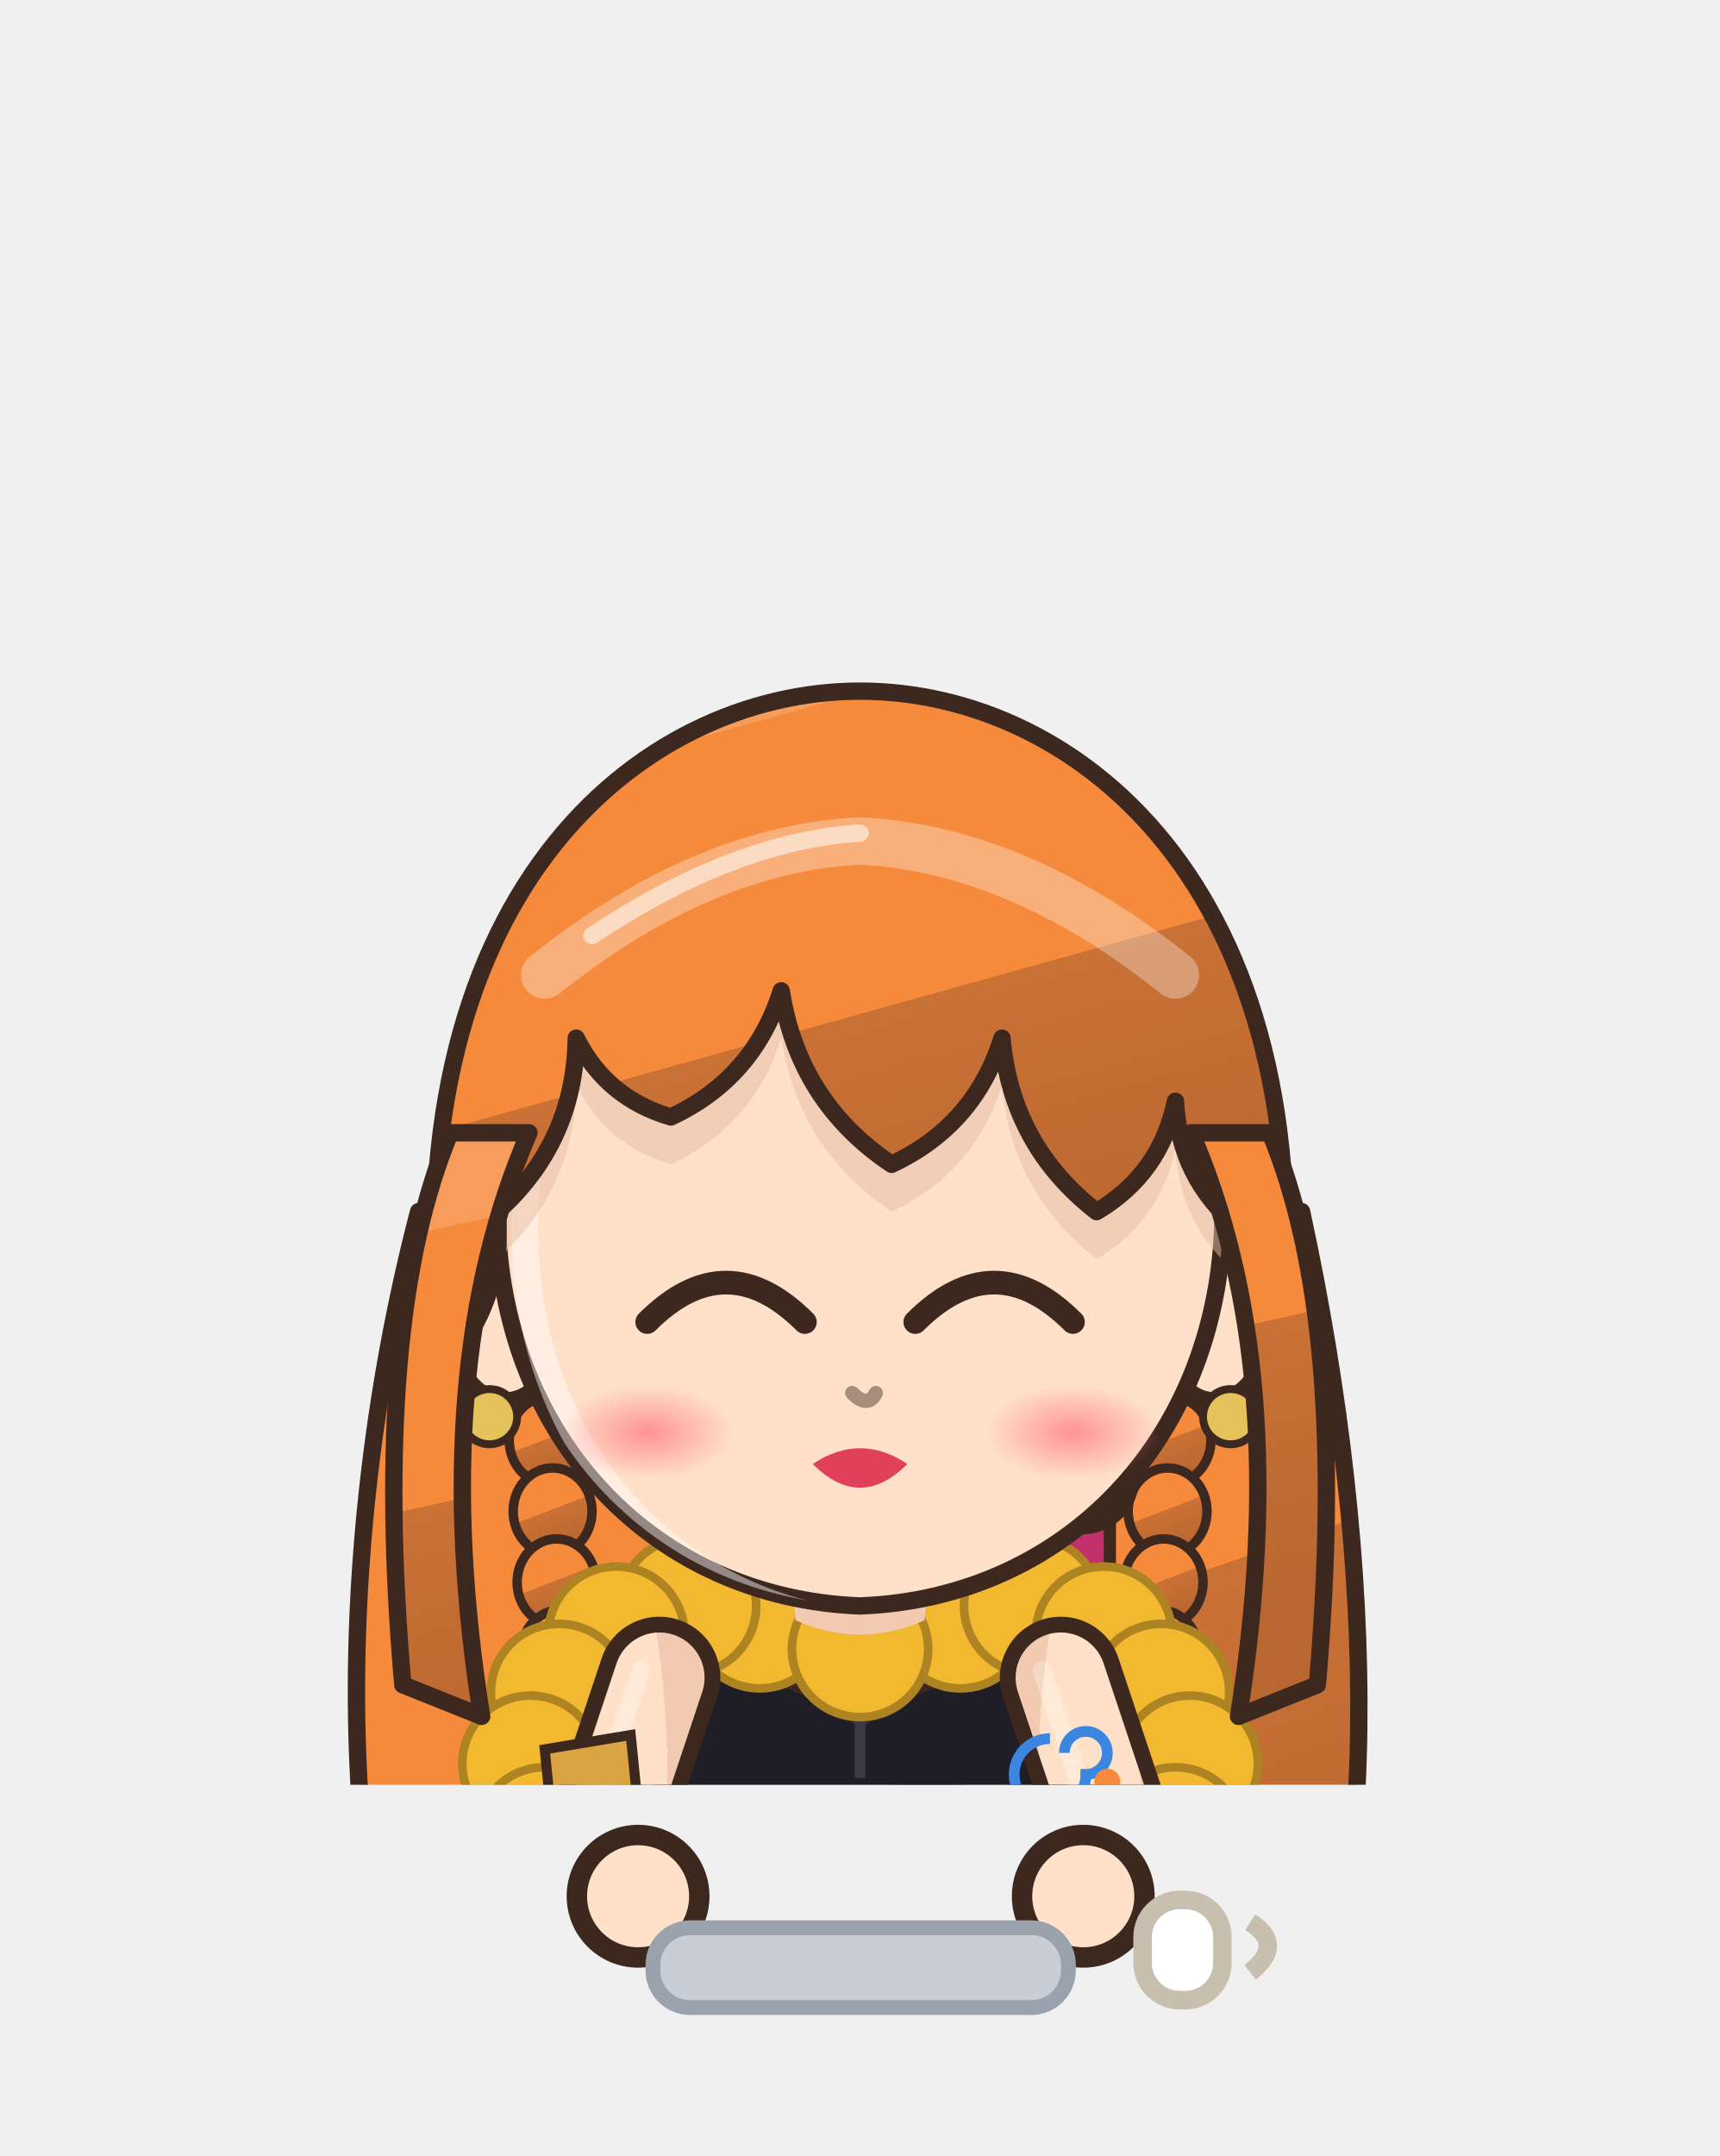
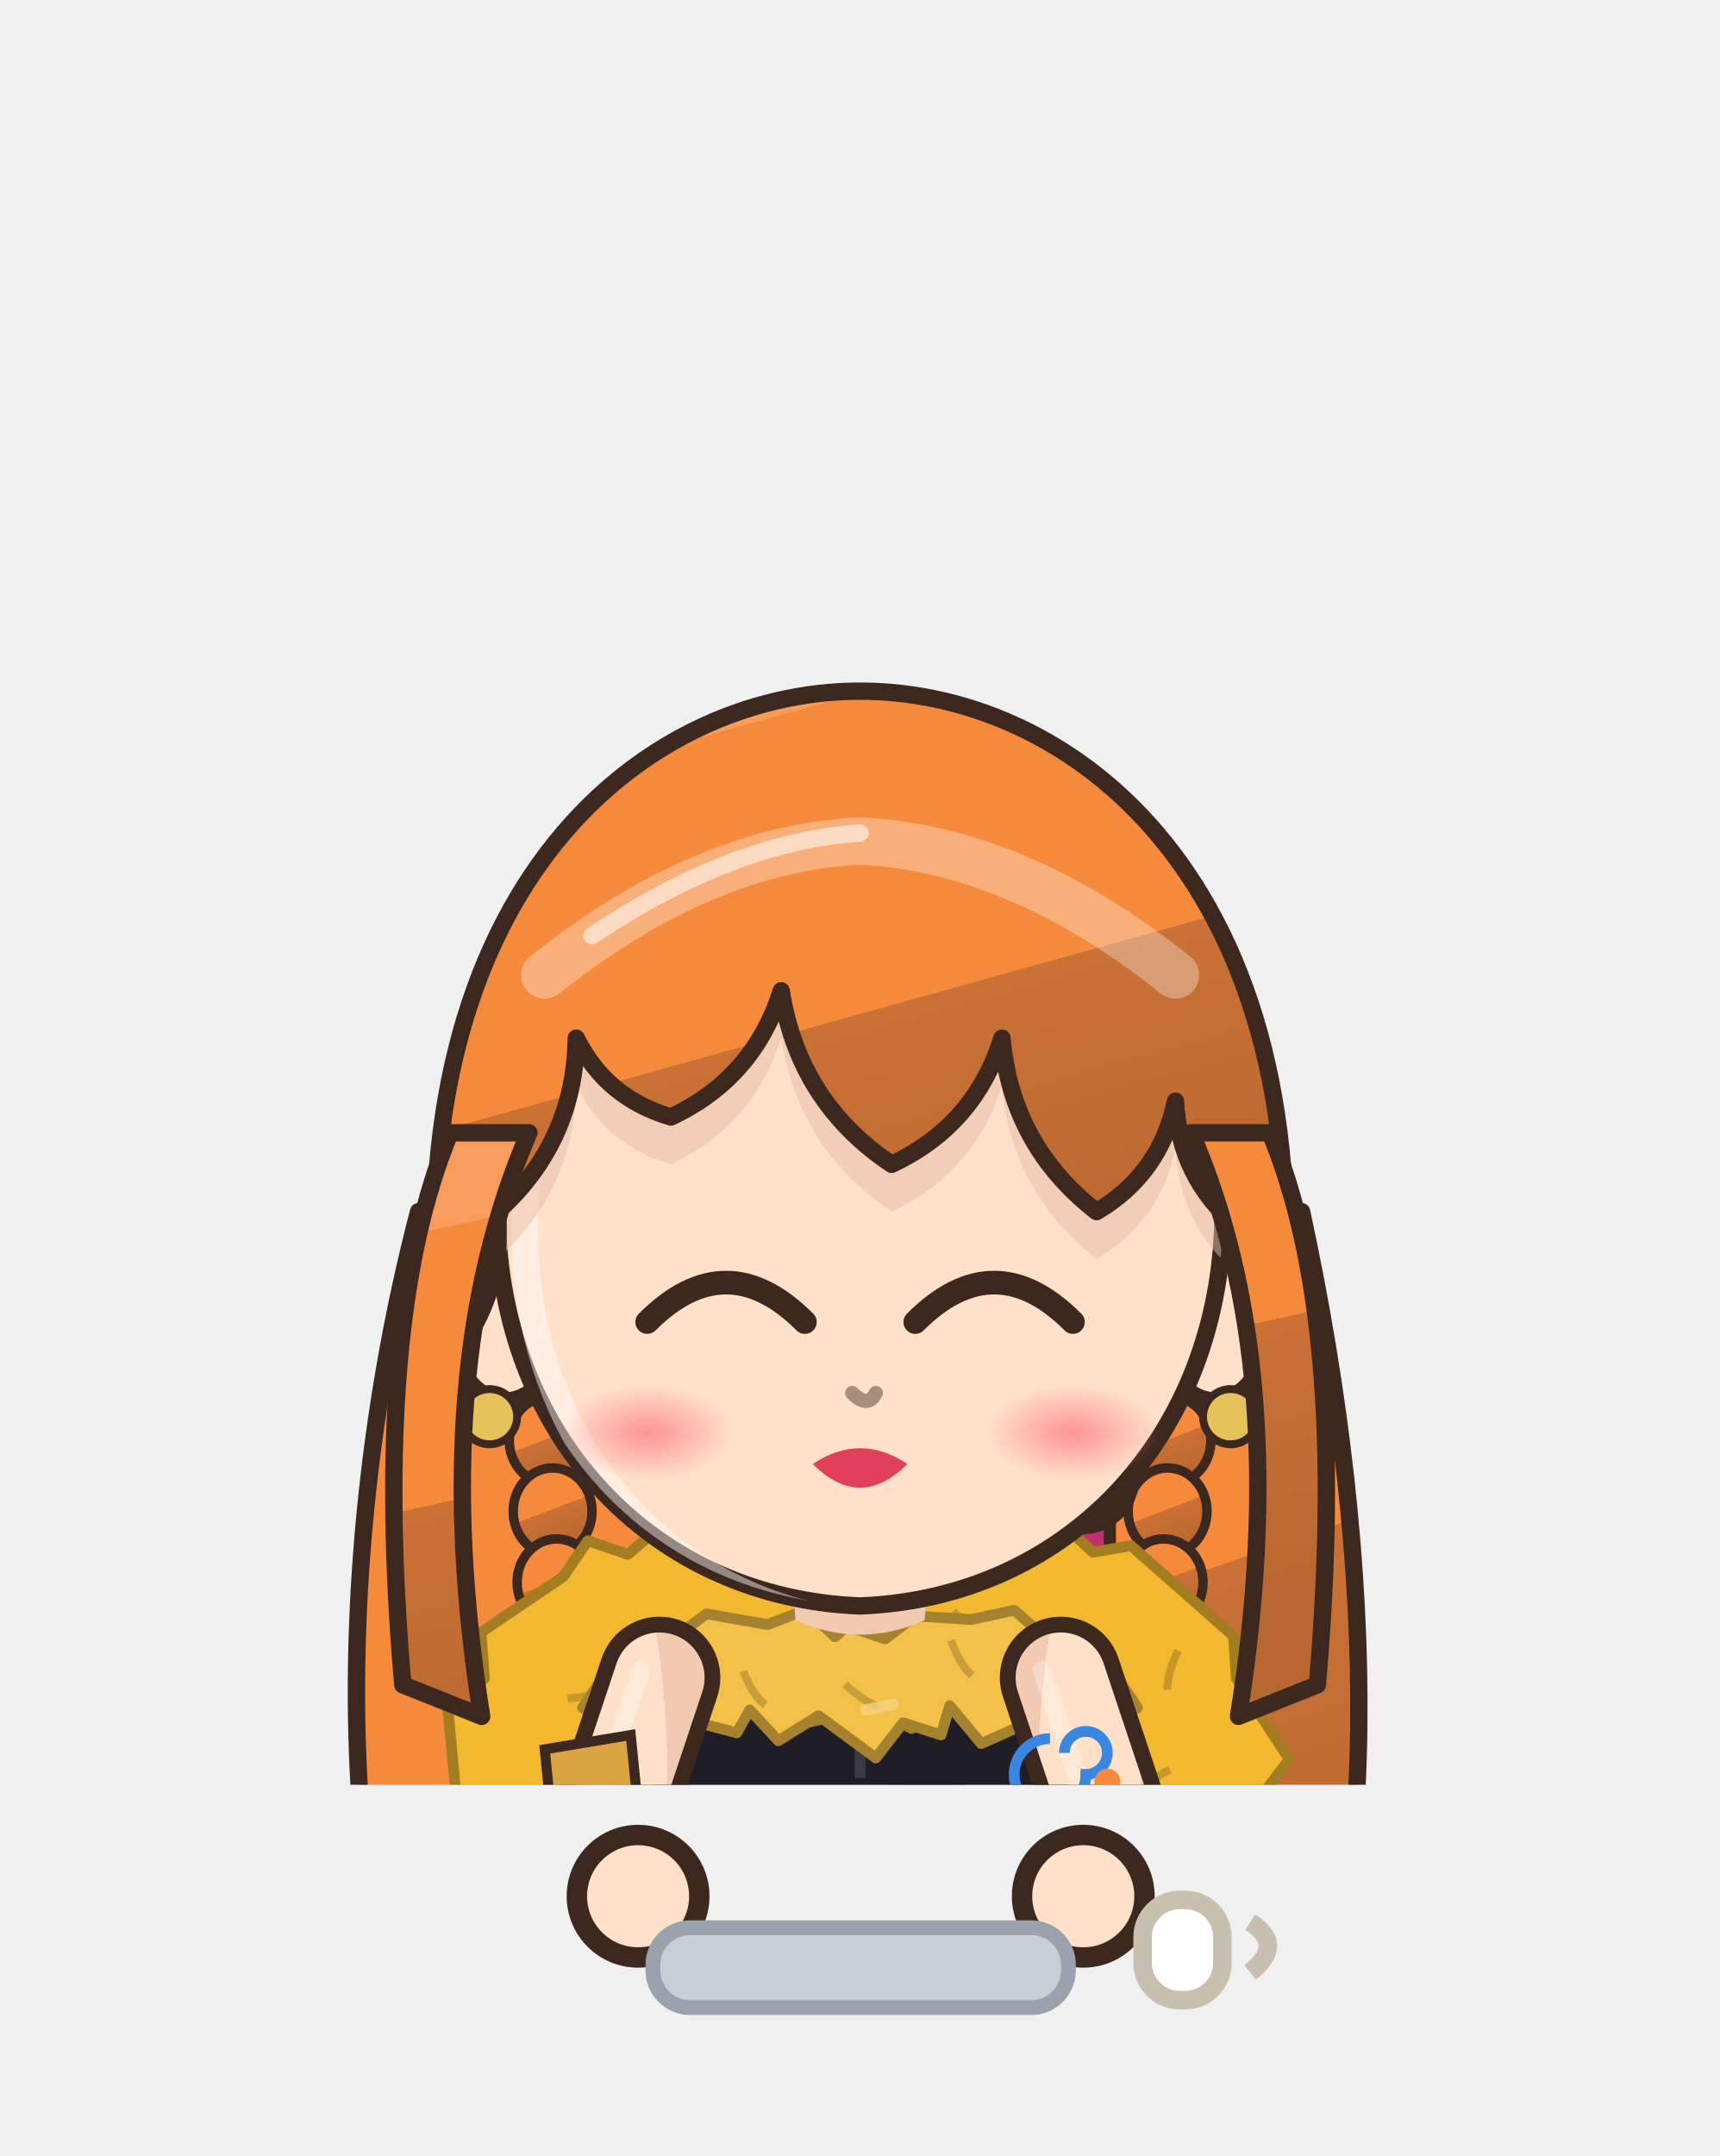
<svg xmlns="http://www.w3.org/2000/svg" viewBox="75.6 201.8 92.7 116.2" width="92.7" height="116.2">
  <svg x="75.6" y="201.8" viewBox="-120 -180 240 248.94" width="92.736" height="96.192">
    <defs>
      <linearGradient id="hair15" x1="0" y1="0" x2=".35" y2="1">
        <stop offset="0" stop-color="#f79c5b" />
        <stop offset=".16" stop-color="#f79c5b" />
        <stop offset=".16" stop-color="#f68a3c" />
        <stop offset=".58" stop-color="#f68a3c" />
        <stop offset=".58" stop-color="#ca7136" />
        <stop offset="1" stop-color="#b96731" />
      </linearGradient>
      <radialGradient id="skin15" cx=".4" cy=".32" r=".85">
        <stop offset="0" stop-color="#ffe0c8" />
        <stop offset=".84" stop-color="#ffe0c8" />
        <stop offset=".84" stop-color="#f1cab1" />
        <stop offset="1" stop-color="#f1cab1" />
      </radialGradient>
      <linearGradient id="cloth15" x1="0" y1="0" x2=".45" y2="1">
        <stop offset="0" stop-color="#ffffff" />
        <stop offset=".16" stop-color="#ffffff" />
        <stop offset=".16" stop-color="#ffffff" />
        <stop offset=".6" stop-color="#ffffff" />
        <stop offset=".6" stop-color="#eeedf6" />
        <stop offset="1" stop-color="#dadae2" />
      </linearGradient>
      <linearGradient id="iris15" x1="0" y1="0" x2="0" y2="1">
        <stop offset="0" stop-color="#512d14" />
        <stop offset=".5" stop-color="#b5652e" />
        <stop offset="1" stop-color="#d6aa8c" />
      </linearGradient>
      <linearGradient id="gold15" x1="0" y1="0" x2="1" y2="1">
        <stop offset="0" stop-color="#f6d27a" />
        <stop offset=".55" stop-color="#d9a63a" />
        <stop offset="1" stop-color="#a8761e" />
      </linearGradient>
      <linearGradient id="steel15" x1="0" y1="0" x2="1" y2="1">
        <stop offset="0" stop-color="#e4e8ee" />
        <stop offset=".5" stop-color="#9aa3ad" />
        <stop offset="1" stop-color="#5a606a" />
      </linearGradient>
      <linearGradient id="beard15" x1="0" y1="0" x2="0" y2="1">
        <stop offset="0" stop-color="#e6e6ea" />
        <stop offset="1" stop-color="#b8b8c2" />
      </linearGradient>
      <radialGradient id="hawkiris15" cx=".45" cy=".4" r=".7">
        <stop offset="0" stop-color="#ffe27a" />
        <stop offset=".6" stop-color="#e8a52a" />
        <stop offset="1" stop-color="#9a5a12" />
      </radialGradient>
      <linearGradient id="straw15" x1="0" y1="0" x2=".3" y2="1">
        <stop offset="0" stop-color="#ffe7aa" />
        <stop offset=".16" stop-color="#ffe7aa" />
        <stop offset=".16" stop-color="#ffe39a" />
        <stop offset=".58" stop-color="#ffe39a" />
        <stop offset=".58" stop-color="#e9b456" />
        <stop offset="1" stop-color="#d6a54f" />
      </linearGradient>
      <radialGradient id="blush15">
        <stop offset="0" stop-color="#ff7f86" stop-opacity=".9" />
        <stop offset="1" stop-color="#ff7f86" stop-opacity="0" />
      </radialGradient>
      <clipPath id="face15">
        <path d="M -46,-4 C -47,-38 -25,-55 0,-55 C 25,-55 47,-38 46,-4 C 45,23 26,43 0,44 C -26,43 -45,23 -46,-4 Z" />
      </clipPath>
      <clipPath id="torso15">
        <path d="M -30,50 C -34,68 -28,94 -26,124 L 26,124 C 28,94 34,68 30,50 C 18,40 -18,40 -30,50 Z" />
      </clipPath>
    </defs>
    <ellipse cx="0" cy="208" rx="42" ry="7" fill="#000000" opacity=".16" />
    <g transform="translate(0,44.0) scale(1.100,1.100) translate(0,-44)">
      <path d="M -56,-6 C -68,40 -66,90 -52,114 Q -42,126 -30,114 Q -20,128 -8,116 Q 4,128 16,116 Q 28,128 38,114 Q 50,124 54,110 C 66,84 66,40 56,-6 Z" fill="url(#hair15)" stroke="#3d2820" stroke-width="2.2" stroke-linejoin="round" />
      <ellipse cx="-40.0" cy="14" rx="5" ry="5.5" fill="url(#hair15)" stroke="#3d2820" stroke-width="1.2" />
      <ellipse cx="-39.5" cy="23" rx="5" ry="5.5" fill="url(#hair15)" stroke="#3d2820" stroke-width="1.2" />
      <ellipse cx="-39.0" cy="32" rx="5" ry="5.5" fill="url(#hair15)" stroke="#3d2820" stroke-width="1.2" />
      <ellipse cx="-38.5" cy="41" rx="5" ry="5.5" fill="url(#hair15)" stroke="#3d2820" stroke-width="1.2" />
      <ellipse cx="-38.0" cy="50" rx="5" ry="5.5" fill="url(#hair15)" stroke="#3d2820" stroke-width="1.2" />
      <ellipse cx="-37.5" cy="59" rx="5" ry="5.5" fill="url(#hair15)" stroke="#3d2820" stroke-width="1.2" />
      <ellipse cx="40.0" cy="14" rx="5" ry="5.5" fill="url(#hair15)" stroke="#3d2820" stroke-width="1.2" />
      <ellipse cx="39.5" cy="23" rx="5" ry="5.5" fill="url(#hair15)" stroke="#3d2820" stroke-width="1.2" />
      <ellipse cx="39.0" cy="32" rx="5" ry="5.5" fill="url(#hair15)" stroke="#3d2820" stroke-width="1.2" />
      <ellipse cx="38.5" cy="41" rx="5" ry="5.5" fill="url(#hair15)" stroke="#3d2820" stroke-width="1.2" />
      <ellipse cx="38.0" cy="50" rx="5" ry="5.5" fill="url(#hair15)" stroke="#3d2820" stroke-width="1.2" />
      <ellipse cx="37.5" cy="59" rx="5" ry="5.5" fill="url(#hair15)" stroke="#3d2820" stroke-width="1.2" />
    </g>
    <g transform="translate(0,205) scale(1,1) translate(0,-205)">
      <path d="M -40,-34 L 36,124" stroke="#3d2820" stroke-width="9.4" stroke-linecap="round" />
      <path d="M -40,-34 L 36,124" stroke="#c0306a" stroke-width="6" stroke-linecap="round" />
      <path d="M -48,-44 L -32,-24 M -50,-30 L -34,-40" stroke="#d9b25f" stroke-width="4" stroke-linecap="round" />
      <path d="M 31,32 L 31,142" stroke="#3d2820" stroke-width="9.4" stroke-linecap="round" />
      <path d="M 31,32 L 31,142" stroke="#c0306a" stroke-width="6" stroke-linecap="round" />
      <circle cx="31" cy="26" r="7" fill="#f2a43a" stroke="#3d2820" stroke-width="2" />
      <circle cx="29" cy="24" r="2" fill="#ffffff" opacity=".8" />
      <path d="M -23.5,118 Q -24.5,160.0 -20.5,202 L -5.5,202 Q -1.5,160.0 -2.5,118 Z" fill="url(#skin15)" stroke="#3d2820" stroke-width="2.2" stroke-linejoin="round" />
-       <rect x="-24" y="150" width="22" height="44" rx="7" fill="#c9a878" stroke="#3d2820" stroke-width="2.2" stroke-linejoin="round" />
-       <circle cx="-21.0" cy="151.0" r="4" fill="#c9a878" stroke="#907856" stroke-width="1.2" />
-       <circle cx="-16.0" cy="151.0" r="4" fill="#c9a878" stroke="#907856" stroke-width="1.2" />
-       <circle cx="-11.0" cy="151.0" r="4" fill="#c9a878" stroke="#907856" stroke-width="1.2" />
-       <circle cx="-6.0" cy="151.0" r="4" fill="#c9a878" stroke="#907856" stroke-width="1.2" />
-       <path d="M -22,186 L -4,186 L -4,202 L -22,202 Z" fill="#8a5a3a" stroke="#3d2820" stroke-width="2.2" stroke-linejoin="round" />
+       <path d="M -13.0,137.0 L -27.0,150.0 L -22.4,154.4 L -26.1,158.8 L -23.0,163.2 L -28.2,167.6 L -23.8,172.0 L -26.2,176.4 L -22.6,180.8 L -27.2,185.2 L -23.8,189.6 L -27.0,194.0 L -13.0,207.0 L -1.3,194.0 L -2.9,189.6 L 0.3,185.2 L -2.8,180.8 L -1.3,176.4 L -2.6,172.0 L -0.6,167.6 L -3.0,163.2 L -0.9,158.8 L -2.9,154.4 L -0.9,150.0 Z" fill="#c9a878" stroke="#887251" stroke-width="1.5" stroke-linejoin="round" />
+       <path d="M -7.7,148.0 q -3.0,2.0 -4.0,4.0" stroke="#887251" stroke-width="1.1" fill="none" opacity=".55" />
+       <path d="M -19.0,150.0 l 0.0,4.0" stroke="#dbc6a7" stroke-width="1.6" stroke-linecap="round" opacity=".7" />
+       <path d="M -16.4,161.2 q -3.0,2.0 -4.0,4.0" stroke="#887251" stroke-width="1.1" fill="none" opacity=".55" />
+       <path d="M -14.9,174.4 q -3.0,2.0 -4.0,4.0" stroke="#887251" stroke-width="1.1" fill="none" opacity=".55" />
+       <path d="M -19.0,176.4 l 0.0,4.0" stroke="#dbc6a7" stroke-width="1.6" stroke-linecap="round" opacity=".7" />
+       <path d="M -15.9,187.6 q -3.0,2.0 -4.0,4.0" stroke="#887251" stroke-width="1.1" fill="none" opacity=".55" />
+       <path d="M -31.0,151.0 L -24.0,158.8 L -19.6,154.4 L -15.2,160.1 L -10.8,154.6 L -6.4,159.9 L -2.0,154.4 L 5.0,151.0 L -2.0,146.7 L -6.4,144.6 L -10.8,147.3 L -15.2,144.2 L -19.6,147.3 L -24.0,143.8 Z" fill="#d1b58c" stroke="#8e7b5f" stroke-width="1.5" stroke-linejoin="round" />
+       <path d="M -26.0,149.3 q 2.0,3.0 4.0,4.0" stroke="#8e7b5f" stroke-width="1.1" fill="none" opacity=".55" />
+       <path d="M -24.0,153.4 l 4.0,0.0" stroke="#e1ceb4" stroke-width="1.6" stroke-linecap="round" opacity=".7" />
+       <path d="M -12.8,151.6 q 2.0,3.0 4.0,4.0" stroke="#8e7b5f" stroke-width="1.1" fill="none" opacity=".55" />
+       <path d="M -22,186 Q -24,193.0 -22,200 L -4,200 Q -2,193.0 -4,186 Z" fill="#8a5a3a" stroke="#3d2820" stroke-width="2.2" stroke-linejoin="round" />
+       <path d="M -18,190 L -18,196" stroke="#ffffff" stroke-width="2" opacity=".18" />
      <ellipse cx="-13" cy="205" rx="14" ry="7" fill="#8a5a3a" stroke="#3d2820" stroke-width="2.2" stroke-linejoin="round" />
      <ellipse cx="-17" cy="202.5" rx="5" ry="2" fill="#ffffff" opacity=".3" />
      <path d="M 2.5,118 Q 1.5,160.0 5.5,202 L 20.5,202 Q 24.5,160.0 23.5,118 Z" fill="url(#skin15)" stroke="#3d2820" stroke-width="2.2" stroke-linejoin="round" />
-       <rect x="2" y="150" width="22" height="44" rx="7" fill="#c9a878" stroke="#3d2820" stroke-width="2.2" stroke-linejoin="round" />
-       <circle cx="5.0" cy="151.0" r="4" fill="#c9a878" stroke="#907856" stroke-width="1.2" />
-       <circle cx="10.0" cy="151.0" r="4" fill="#c9a878" stroke="#907856" stroke-width="1.2" />
-       <circle cx="15.0" cy="151.0" r="4" fill="#c9a878" stroke="#907856" stroke-width="1.2" />
-       <circle cx="20.0" cy="151.0" r="4" fill="#c9a878" stroke="#907856" stroke-width="1.2" />
-       <path d="M 4,186 L 22,186 L 22,202 L 4,202 Z" fill="#8a5a3a" stroke="#3d2820" stroke-width="2.2" stroke-linejoin="round" />
+       <path d="M 13.0,137.0 L 0.2,150.0 L 3.2,154.4 L -0.9,158.8 L 3.5,163.2 L -1.8,167.6 L 2.3,172.0 L -0.6,176.4 L 2.5,180.8 L 0.4,185.2 L 2.4,189.6 L -2.1,194.0 L 13.0,207.0 L 25.0,194.0 L 23.2,189.6 L 25.9,185.2 L 22.5,180.8 L 24.6,176.4 L 23.3,172.0 L 25.5,167.6 L 22.9,163.2 L 25.9,158.8 L 23.3,154.4 L 25.0,150.0 Z" fill="#c9a878" stroke="#887251" stroke-width="1.5" stroke-linejoin="round" />
+       <path d="M 17.7,148.0 q -3.0,2.0 -4.0,4.0" stroke="#887251" stroke-width="1.1" fill="none" opacity=".55" />
+       <path d="M 7.0,150.0 l 0.0,4.0" stroke="#dbc6a7" stroke-width="1.6" stroke-linecap="round" opacity=".7" />
+       <path d="M 17.2,161.2 q -3.0,2.0 -4.0,4.0" stroke="#887251" stroke-width="1.1" fill="none" opacity=".55" />
+       <path d="M 7.6,174.4 q -3.0,2.0 -4.0,4.0" stroke="#887251" stroke-width="1.1" fill="none" opacity=".55" />
+       <path d="M 7.0,176.4 l 0.0,4.0" stroke="#dbc6a7" stroke-width="1.6" stroke-linecap="round" opacity=".7" />
+       <path d="M 17.3,187.6 q -3.0,2.0 -4.0,4.0" stroke="#887251" stroke-width="1.1" fill="none" opacity=".55" />
+       <path d="M -5.0,151.0 L 2.0,159.3 L 6.4,154.8 L 10.8,159.5 L 15.2,155.6 L 19.6,158.7 L 24.0,154.7 L 31.0,151.0 L 24.0,147.1 L 19.6,145.3 L 15.2,147.5 L 10.8,144.2 L 6.4,147.4 L 2.0,145.4 Z" fill="#d1b58c" stroke="#8e7b5f" stroke-width="1.5" stroke-linejoin="round" />
+       <path d="M 0.0,148.9 q 2.0,3.0 4.0,4.0" stroke="#8e7b5f" stroke-width="1.1" fill="none" opacity=".55" />
+       <path d="M 2.0,153.4 l 4.0,0.0" stroke="#e1ceb4" stroke-width="1.6" stroke-linecap="round" opacity=".7" />
+       <path d="M 13.2,149.7 q 2.0,3.0 4.0,4.0" stroke="#8e7b5f" stroke-width="1.1" fill="none" opacity=".55" />
+       <path d="M 4,186 Q 2,193.0 4,200 L 22,200 Q 24,193.0 22,186 Z" fill="#8a5a3a" stroke="#3d2820" stroke-width="2.2" stroke-linejoin="round" />
+       <path d="M 8,190 L 8,196" stroke="#ffffff" stroke-width="2" opacity=".18" />
      <ellipse cx="13" cy="205" rx="14" ry="7" fill="#8a5a3a" stroke="#3d2820" stroke-width="2.2" stroke-linejoin="round" />
      <ellipse cx="9" cy="202.5" rx="5" ry="2" fill="#ffffff" opacity=".3" />
      <path d="M -30,50 C -34,68 -28,94 -26,124 L 26,124 C 28,94 34,68 30,50 C 18,40 -18,40 -30,50 Z" fill="url(#skin15)" stroke="#3d2820" stroke-width="2.2" stroke-linejoin="round" />
      <g clip-path="url(#torso15)">
        <path d="M -30,50 C -34,68 -28,94 -26,124 L 26,124 C 28,94 34,68 30,50 C 18,40 -18,40 -30,50 Z" transform="translate(4,3)" fill="none" stroke="#ffffff" stroke-width="5" opacity=".3" />
        <path d="M -30,50 C -34,68 -28,94 -26,124 L 26,124 C 28,94 34,68 30,50 C 18,40 -18,40 -30,50 Z" transform="translate(-6,-2)" fill="none" stroke="#000000" stroke-width="9" opacity=".13" />
      </g>
      <path d="M -10,44 Q 0,48 10,44" stroke="#1f1d26" stroke-width="3" fill="none" />
      <path d="M -28,54 Q -14,50 0,60 Q 14,50 28,54 L 28,70 L 28.0,70.0 L 22.9,73.0 L 17.8,70.0 L 12.7,73.0 L 7.6,70.0 L 2.5,73.0 L -2.5,70.0 L -7.6,73.0 L -12.7,70.0 L -17.8,73.0 L -22.9,70.0 L -28.0,73.0 Z" fill="#1f1d26" stroke="#3d2820" stroke-width="1.8" stroke-linejoin="round" />
      <path d="M 0,60 L 0,68" stroke="#3a3a44" stroke-width="1.5" />
      <path d="M -28,108 L 28,108 L 33,134 L 33.0,134.0 L 25.7,134.0 L 18.3,134.0 L 11.0,134.0 L 3.7,134.0 L -3.7,134.0 L -11.0,134.0 L -18.3,134.0 L -25.7,134.0 L -33.0,134.0 Z" fill="#7a4a32" stroke="#3d2820" stroke-width="1.8" stroke-linejoin="round" />
      <rect x="-29" y="103" width="58" height="10" fill="#1f1d26" stroke="#3d2820" stroke-width="1.8" />
      <rect x="-6" y="102" width="12" height="12" rx="1.5" fill="none" stroke="#c9a45c" stroke-width="2.4" />
-       <circle cx="-14.0" cy="46.0" r="9.5" fill="#f2b830" stroke="#ae8422" stroke-width="1.2" />
-       <circle cx="-24.0" cy="44.0" r="9.5" fill="#f2b830" stroke="#ae8422" stroke-width="1.2" />
-       <circle cx="-34.0" cy="48.0" r="9.5" fill="#f2b830" stroke="#ae8422" stroke-width="1.2" />
-       <circle cx="-42.0" cy="56.0" r="9.5" fill="#f2b830" stroke="#ae8422" stroke-width="1.2" />
-       <circle cx="-46.0" cy="66.0" r="9.5" fill="#f2b830" stroke="#ae8422" stroke-width="1.2" />
-       <circle cx="-44.0" cy="76.0" r="9.5" fill="#f2b830" stroke="#ae8422" stroke-width="1.2" />
-       <circle cx="14.0" cy="46.0" r="9.5" fill="#f2b830" stroke="#ae8422" stroke-width="1.2" />
-       <circle cx="24.0" cy="44.0" r="9.5" fill="#f2b830" stroke="#ae8422" stroke-width="1.2" />
-       <circle cx="34.0" cy="48.0" r="9.5" fill="#f2b830" stroke="#ae8422" stroke-width="1.2" />
-       <circle cx="42.0" cy="56.0" r="9.5" fill="#f2b830" stroke="#ae8422" stroke-width="1.2" />
-       <circle cx="46.0" cy="66.0" r="9.5" fill="#f2b830" stroke="#ae8422" stroke-width="1.2" />
-       <circle cx="44.0" cy="76.0" r="9.5" fill="#f2b830" stroke="#ae8422" stroke-width="1.2" />
-       <circle cx="0.0" cy="50.0" r="9.5" fill="#f2b830" stroke="#ae8422" stroke-width="1.2" />
+       <path d="M -42.6,97.9 L -29.6,82.6 L -33.2,77.9 L -30.1,72.5 L -35.1,68.0 L -34.1,70.8 L -34.2,64.5 L -27.9,62.0 L -34.7,60.0 L -28.7,62.9 L -25.5,57.6 L -19.4,60.8 L -21.7,55.5 L -17.1,58.6 L -11.6,56.2 L -7.1,60.2 L 1.7,58.2 L 7.2,61.1 L 11.6,55.9 L 17.3,59.9 L 16.6,54.3 L 19.8,59.5 L 25.4,57.9 L 29.0,62.0 L 28.3,55.5 L 27.2,62.4 L 33.1,65.2 L 31.4,62.5 L 34.9,67.9 L 31.4,72.6 L 33.1,77.9 L 28.2,82.4 L 42.6,97.9 L 57.1,85.3 L 55.4,80.1 L 58.7,75.4 L 56.3,70.1 L 59.9,65.4 L 52.5,54.1 L 52.1,48.2 L 47.8,44.4 L 37.8,35.6 L 32.5,36.5 L 28.7,33.0 L 23.5,33.6 L 13.0,31.5 L 8.4,35.0 L 3.1,33.7 L -1.6,36.3 L -3.0,32.8 L -8.3,34.4 L -13.1,32.1 L -18.4,33.4 L -28.5,33.5 L -32.4,36.8 L -38.0,34.9 L -41.4,39.9 L -52.9,47.7 L -52.4,54.1 L -57.6,57.4 L -56.4,70.1 L -58.2,75.3 L -54.9,80.0 L -56.8,85.3 Z" fill="#f2b830" stroke="#a47d20" stroke-width="1.5" stroke-linejoin="round" />
+       <path d="M -41.4,85.8 q 2.8,-2.3 3.6,-4.4" stroke="#a47d20" stroke-width="1.1" fill="none" opacity=".55" />
+       <path d="M -37.4,83.3 l -0.4,-4.0" stroke="#f6d078" stroke-width="1.6" stroke-linecap="round" opacity=".7" />
+       <path d="M -44.1,70.9 q 2.8,-2.3 3.6,-4.4" stroke="#a47d20" stroke-width="1.1" fill="none" opacity=".55" />
+       <path d="M -40.8,56.9 q 3.6,-0.2 5.5,-1.5" stroke="#a47d20" stroke-width="1.1" fill="none" opacity=".55" />
+       <path d="M -34.9,57.9 l 2.0,-3.5" stroke="#f6d078" stroke-width="1.6" stroke-linecap="round" opacity=".7" />
+       <path d="M -31.1,47.1 q 2.8,2.2 5.1,2.5" stroke="#a47d20" stroke-width="1.1" fill="none" opacity=".55" />
+       <path d="M -17.6,48.6 q 1.5,3.3 3.4,4.5" stroke="#a47d20" stroke-width="1.1" fill="none" opacity=".55" />
+       <path d="M -16.0,51.3 l 4.0,0.6" stroke="#f6d078" stroke-width="1.6" stroke-linecap="round" opacity=".7" />
+       <path d="M -1.2,52.7 q 2.4,2.7 4.5,3.4" stroke="#a47d20" stroke-width="1.1" fill="none" opacity=".55" />
+       <path d="M 13.0,44.7 q 2.4,2.7 4.5,3.4" stroke="#a47d20" stroke-width="1.1" fill="none" opacity=".55" />
+       <path d="M 16.0,51.3 l 4.0,-0.6" stroke="#f6d078" stroke-width="1.6" stroke-linecap="round" opacity=".7" />
+       <path d="M 26.5,48.3 q 0.9,3.5 2.5,5.1" stroke="#a47d20" stroke-width="1.1" fill="none" opacity=".55" />
+       <path d="M 44.4,50.2 q -1.6,3.2 -1.5,5.5" stroke="#a47d20" stroke-width="1.1" fill="none" opacity=".55" />
+       <path d="M 34.9,57.9 l 2.0,3.5" stroke="#f6d078" stroke-width="1.6" stroke-linecap="round" opacity=".7" />
+       <path d="M 43.2,66.8 q -3.2,1.7 -4.4,3.6" stroke="#a47d20" stroke-width="1.1" fill="none" opacity=".55" />
+       <path d="M 42.4,81.8 q -3.2,1.7 -4.4,3.6" stroke="#a47d20" stroke-width="1.1" fill="none" opacity=".55" />
+       <path d="M 37.4,83.3 l -0.4,4.0" stroke="#f6d078" stroke-width="1.6" stroke-linecap="round" opacity=".7" />
+       <path d="M -38.7,58.2 L -27.6,65.5 L -23.3,60.1 L -17.2,61.7 L -15.4,58.5 L -11.4,62.8 L -5.8,59.3 L 2.2,65.2 L 6.0,60.3 L 11.3,62.0 L 12.5,57.9 L 16.9,63.2 L 23.2,60.4 L 27.9,64.6 L 38.7,58.2 L 32.0,48.1 L 26.2,48.7 L 21.5,44.6 L 15.5,45.9 L 7.7,45.4 L 3.5,48.6 L -1.8,46.8 L -3.5,48.3 L -7.5,44.5 L -12.9,46.6 L -21.4,45.1 L -26.2,48.6 L -32.0,48.0 Z" fill="#f3c048" stroke="#a58230" stroke-width="1.5" stroke-linejoin="round" />
+       <path d="M -31.7,57.6 q 2.7,2.4 4.9,2.9" stroke="#a58230" stroke-width="1.1" fill="none" opacity=".55" />
+       <path d="M -29.1,59.5 l 3.9,-1.0" stroke="#f7d688" stroke-width="1.6" stroke-linecap="round" opacity=".7" />
+       <path d="M -16.3,53.1 q 1.3,3.4 3.1,4.7" stroke="#a58230" stroke-width="1.1" fill="none" opacity=".55" />
+       <path d="M -2.1,54.9 q 2.6,2.5 4.7,3.1" stroke="#a58230" stroke-width="1.1" fill="none" opacity=".55" />
+       <path d="M 0.8,58.5 l 3.9,-0.8" stroke="#f7d688" stroke-width="1.6" stroke-linecap="round" opacity=".7" />
+       <path d="M 12.7,48.8 q 1.2,3.4 2.9,4.9" stroke="#a58230" stroke-width="1.1" fill="none" opacity=".55" />
+       <path d="M 28.4,54.0 q 1.2,3.4 2.9,4.9" stroke="#a58230" stroke-width="1.1" fill="none" opacity=".55" />
+       <path d="M 29.1,59.5 l 3.9,1.0" stroke="#f7d688" stroke-width="1.6" stroke-linecap="round" opacity=".7" />
      <path d="M -28,54 L -38,84 L -31,102" stroke="#3d2820" stroke-width="17" fill="none" stroke-linecap="round" stroke-linejoin="round" />
      <path d="M -28,54 L -38,84 L -31,102" stroke="url(#skin15)" stroke-width="12.6" fill="none" stroke-linecap="round" stroke-linejoin="round" />
      <path d="M -28,54 L -38,84 L -31,102" transform="translate(-2.6,-1)" stroke="#ffffff" stroke-width="2.6" fill="none" stroke-linecap="round" stroke-linejoin="round" opacity=".28" />
      <path d="M 28,54 L 38,84 L 31,102" stroke="#3d2820" stroke-width="17" fill="none" stroke-linecap="round" stroke-linejoin="round" />
      <path d="M 28,54 L 38,84 L 31,102" stroke="url(#skin15)" stroke-width="12.6" fill="none" stroke-linecap="round" stroke-linejoin="round" />
      <path d="M 28,54 L 38,84 L 31,102" transform="translate(-2.6,-1)" stroke="#ffffff" stroke-width="2.6" fill="none" stroke-linecap="round" stroke-linejoin="round" opacity=".28" />
      <path d="M 28.5,64.5 a 3,3 0 1 1 3,3 a 5,5 0 1 1 -5,-5" stroke="#3a86e0" stroke-width="1.5" fill="none" />
      <circle cx="34.5" cy="68.5" r="1.8" fill="#f68a3c" />
      <path d="M 39.3,101.5 L 25.2,96.0" stroke="#3d2820" stroke-width="6.4" stroke-linecap="round" />
      <path d="M 39.3,101.5 L 25.2,96.0" stroke="#8a5a30" stroke-width="4" stroke-linecap="round" />
      <circle cx="23.9" cy="95.5" r="4.2" fill="#cfeefb" stroke="#3d2820" stroke-width="1.2" />
      <path d="M 21.9,95.5 L 25.9,95.5" stroke="#e0484a" stroke-width="1.2" />
      <circle cx="-31" cy="102" r="8.5" fill="url(#skin15)" stroke="#3d2820" stroke-width="2.2" />
      <circle cx="31" cy="102" r="8.5" fill="url(#skin15)" stroke="#3d2820" stroke-width="2.2" />
      <path d="M -44,64 L -32,62 L -31,72 L -43,74 Z" fill="#d9a441" stroke="#3d2820" stroke-width="1.4" />
      <path d="M -10,34 L 10,34 L 9,46 Q 0,50 -9,46 Z" fill="#f1cab1" />
    </g>
    <g transform="translate(0,44.0) scale(1.100,1.100) translate(0,-44)">
      <ellipse cx="-45" cy="8" rx="7" ry="10" fill="url(#skin15)" stroke="#3d2820" stroke-width="2.2" stroke-linejoin="round" />
      <ellipse cx="45" cy="8" rx="7" ry="10" fill="url(#skin15)" stroke="#3d2820" stroke-width="2.2" stroke-linejoin="round" />
      <path d="M -46,-4 C -47,-38 -25,-55 0,-55 C 25,-55 47,-38 46,-4 C 45,23 26,43 0,44 C -26,43 -45,23 -46,-4 Z" fill="url(#skin15)" stroke="#3d2820" stroke-width="2.2" stroke-linejoin="round" />
      <g clip-path="url(#face15)">
        <path d="M -46,-4 C -47,-38 -25,-55 0,-55 C 25,-55 47,-38 46,-4 C 45,23 26,43 0,44 C -26,43 -45,23 -46,-4 Z" transform="translate(3.5,2.5)" fill="none" stroke="#ffffff" stroke-width="3.4" opacity=".45" />
      </g>
      <g clip-path="url(#face15)">
        <path d="M -53,14 C -60,-46 -28,-72 0,-72 C 28,-72 60,-46 53,14 L 48,-4 Q 40.5,-10.2 40,-20 Q 38.1,-10.8 30,-6 Q 19.2,-14.4 18,-28 Q 14.5,-16.9 4,-12 Q -7.8,-19.9 -10,-34 Q -13.5,-22.9 -24,-18 Q -32.2,-20.4 -36,-28 Q -36.2,-14.8 -46,-6 Q -45.1,5.5 -53,14 Z" transform="translate(0,6)" fill="#e7bca4" opacity=".5" />
      </g>
      <path d="M -27,8 Q -17,-2 -7,8" stroke="#3d2820" stroke-width="3" fill="none" stroke-linecap="round" />
      <path d="M 7,8 Q 17,-2 27,8" stroke="#3d2820" stroke-width="3" fill="none" stroke-linecap="round" />
      <path d="M -6,26 Q 0,22 6,26 Q 0,32 -6,26 Z" fill="#e0405a" />
      <ellipse cx="-27" cy="22" rx="11" ry="6" fill="url(#blush15)" opacity="0.88" />
      <ellipse cx="27" cy="22" rx="11" ry="6" fill="url(#blush15)" opacity="0.88" />
      <path d="M -1,17 Q 1,19 2,17" stroke="#a78d7c" stroke-width="1.8" fill="none" stroke-linecap="round" />
      <circle cx="-47" cy="20" r="3.5" fill="#e6c25a" stroke="#3d2820" stroke-width="1" />
      <circle cx="47" cy="20" r="3.5" fill="#e6c25a" stroke="#3d2820" stroke-width="1" />
      <path d="M -53,14 C -60,-46 -28,-72 0,-72 C 28,-72 60,-46 53,14 L 48,-4 Q 40.5,-10.2 40,-20 Q 38.1,-10.8 30,-6 Q 19.2,-14.4 18,-28 Q 14.5,-16.9 4,-12 Q -7.8,-19.9 -10,-34 Q -13.5,-22.9 -24,-18 Q -32.2,-20.4 -36,-28 Q -36.2,-14.8 -46,-6 Q -45.1,5.5 -53,14 Z" fill="url(#hair15)" stroke="#3d2820" stroke-width="2.2" stroke-linejoin="round" />
      <path d="M 42,-16 Q 55,14 48,58 L 58,54 Q 62,8 52,-16 Z M -42,-16 Q -55,14 -48,58 L -58,54 Q -62,8 -52,-16 Z" fill="url(#hair15)" stroke="#3d2820" stroke-width="2.2" stroke-linejoin="round" />
      <defs>
        <clipPath id="hf15">
          <path d="M -53,14 C -60,-46 -28,-72 0,-72 C 28,-72 60,-46 53,14 L 48,-4 Q 40.5,-10.2 40,-20 Q 38.1,-10.8 30,-6 Q 19.2,-14.4 18,-28 Q 14.5,-16.9 4,-12 Q -7.8,-19.9 -10,-34 Q -13.5,-22.9 -24,-18 Q -32.2,-20.4 -36,-28 Q -36.2,-14.8 -46,-6 Q -45.1,5.5 -53,14 Z" />
        </clipPath>
      </defs>
      <g clip-path="url(#hf15)">
        <path d="M -40,-36 Q -20,-52 0,-53 Q 20,-52 40,-36" stroke="#ffffff" stroke-width="6" fill="none" stroke-linecap="round" opacity=".32" />
        <path d="M -34,-41 Q -16,-53 0,-54" stroke="#ffffff" stroke-width="2.2" fill="none" stroke-linecap="round" opacity=".55" />
      </g>
    </g>
    <g transform="translate(0,205) scale(1,1) translate(0,-205)" />
  </svg>
  <circle cx="110.0" cy="304.0" r="3.3" fill="#ffe0c8" stroke="#3d2820" stroke-width="1.1" />
  <circle cx="134.0" cy="304.0" r="3.3" fill="#ffe0c8" stroke="#3d2820" stroke-width="1.1" />
  <rect x="110.8" y="305.7" width="22.4" height="4.3" rx="2" fill="#c9ced6" stroke="#9aa3ad" stroke-width=".8" />
  <rect x="137.2" y="304.2" width="4.3" height="5.4" rx="2" fill="#ffffff" stroke="#c9bfae" />
  <path d="M 143.0,305.4 q 1.9,1.2 0,2.7" stroke="#c9bfae" fill="none" />
</svg>
